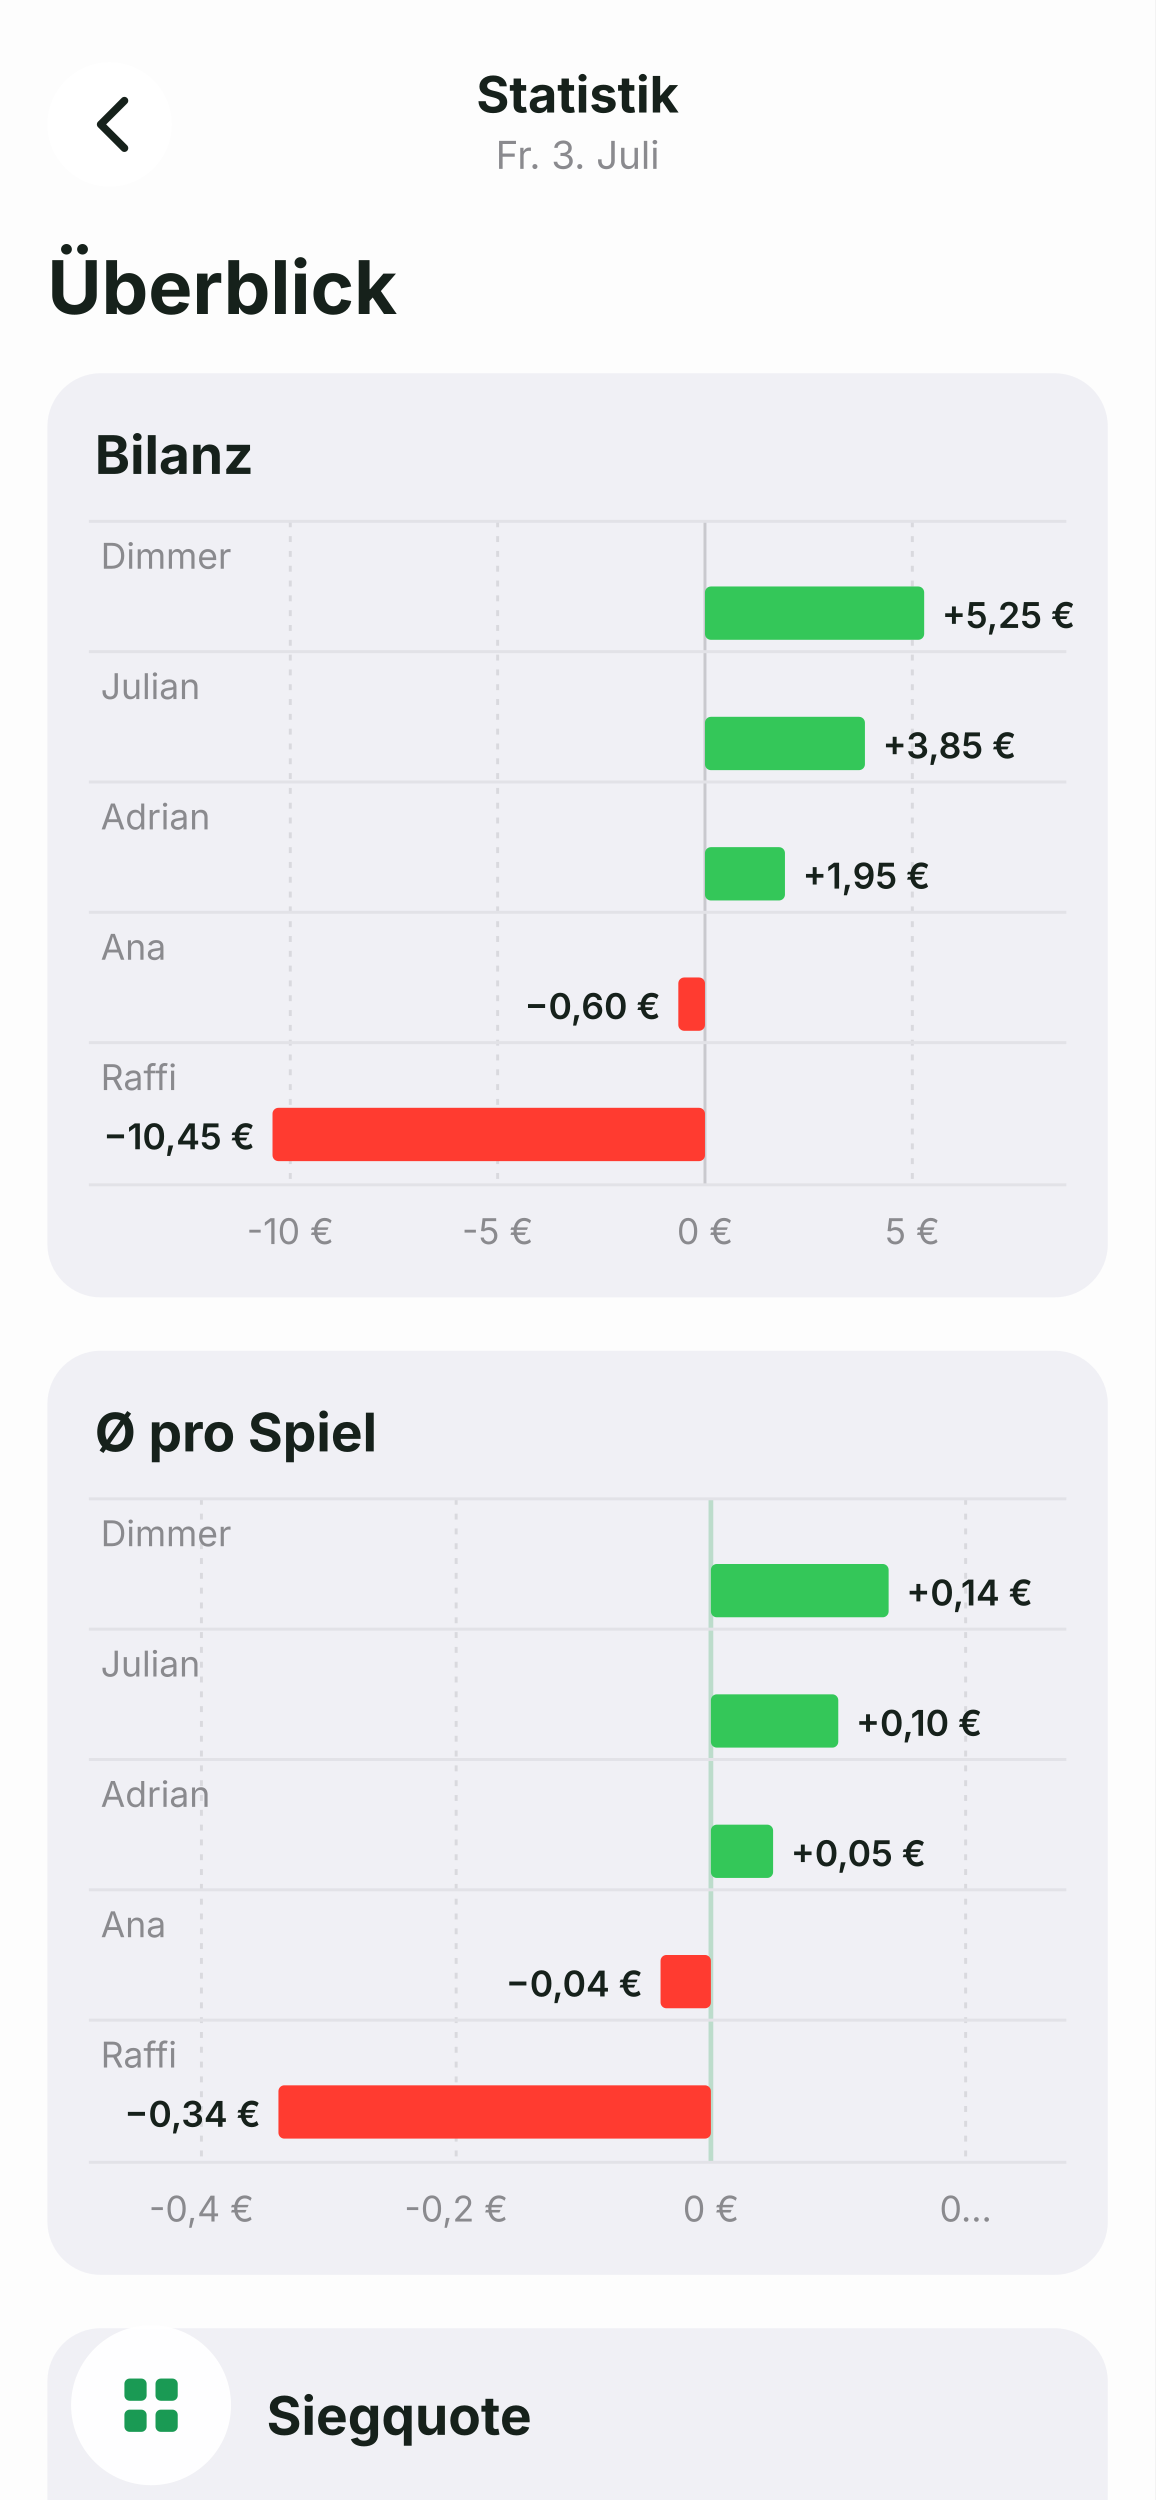
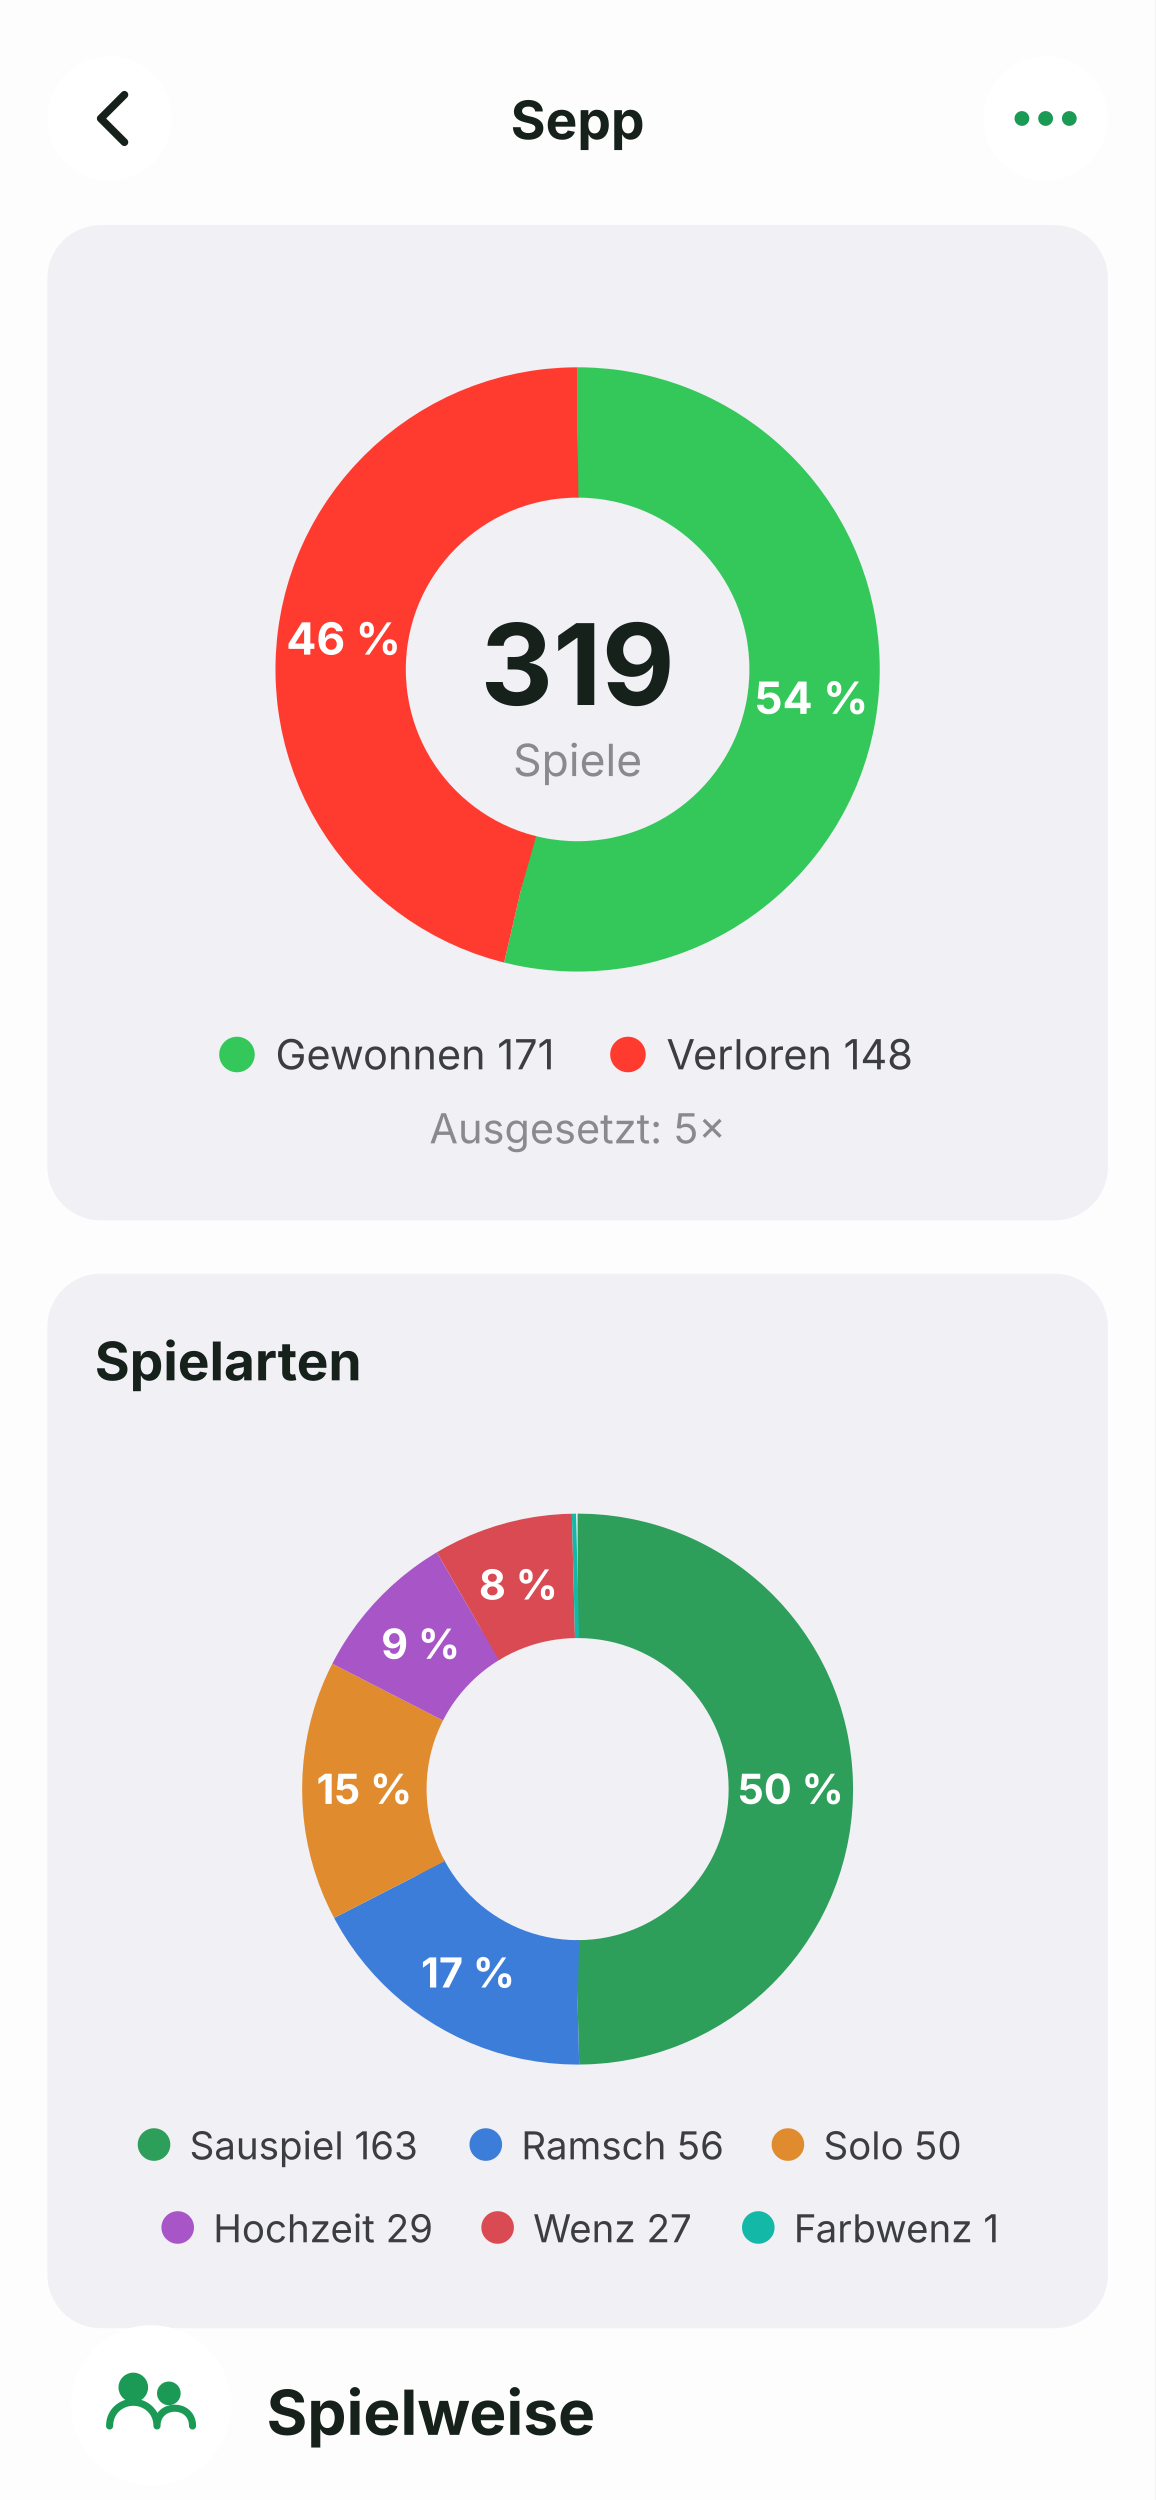
- <svg xmlns="http://www.w3.org/2000/svg" viewBox="0 0 390 844" width="390" height="844" role="img" aria-label="Statistik der Schafkopf-App mit Bilanz und Durchschnittsgewinn pro Spiel für fünf Spieler">
+ <svg xmlns="http://www.w3.org/2000/svg" viewBox="0 0 390 844" width="390" height="844" role="img" aria-label="Spielerprofil der Schafkopf-App mit Ringdiagramm zu gewonnenen und verlorenen Spielen sowie der Verteilung der Spielarten">
  <rect width="390" height="844" fill="#fdfdfd" />
  <g font-family="-apple-system, system-ui, sans-serif">
-     <circle cx="37" cy="42" r="21" fill="#ffffff" />
-     <path d="M42 34l-8 8 8 8" fill="none" stroke="#16211b" stroke-width="2.6" stroke-linecap="round" stroke-linejoin="round" />
-     <text x="195" y="38" fill="#16211b" font-size="17" font-weight="700" text-anchor="middle">Statistik</text>
-     <text x="195" y="57" fill="#8a8a8e" font-size="13" text-anchor="middle">Fr. 3. Juli</text>
-     <text x="16" y="106" fill="#16211b" font-size="25" font-weight="700">Überblick</text>
-     <rect x="16" y="126" width="358" height="312" rx="18" fill="#f0f0f5" />
-     <text x="32" y="160" fill="#16211b" font-size="18" font-weight="700">Bilanz</text>
-     <g font-size="12">
-       <g stroke="#d9d9de" stroke-dasharray="2 3">
-         <line x1="98" y1="176" x2="98" y2="400" />
-         <line x1="168" y1="176" x2="168" y2="400" />
-         <line x1="308" y1="176" x2="308" y2="400" />
-       </g>
-       <line x1="238" y1="176" x2="238" y2="400" stroke="#c9c9ce" />
-       <g stroke="#e2e2e7">
-         <line x1="30" y1="176" x2="360" y2="176" />
-         <line x1="30" y1="220" x2="360" y2="220" />
-         <line x1="30" y1="264" x2="360" y2="264" />
-         <line x1="30" y1="308" x2="360" y2="308" />
-         <line x1="30" y1="352" x2="360" y2="352" />
-         <line x1="30" y1="400" x2="360" y2="400" />
-       </g>
-       <text x="34" y="192" fill="#8a8a8e">Dimmer</text>
-       <rect x="238" y="198" width="74" height="18" rx="2" fill="#34c759" />
-       <text x="318" y="212" fill="#16211b" font-weight="600">+5,25 €</text>
-       <text x="34" y="236" fill="#8a8a8e">Julian</text>
-       <rect x="238" y="242" width="54" height="18" rx="2" fill="#34c759" />
-       <text x="298" y="256" fill="#16211b" font-weight="600">+3,85 €</text>
-       <text x="34" y="280" fill="#8a8a8e">Adrian</text>
-       <rect x="238" y="286" width="27" height="18" rx="2" fill="#34c759" />
-       <text x="271" y="300" fill="#16211b" font-weight="600">+1,95 €</text>
-       <text x="34" y="324" fill="#8a8a8e">Ana</text>
-       <rect x="229" y="330" width="9" height="18" rx="2" fill="#ff3b30" />
-       <text x="223" y="344" fill="#16211b" font-weight="600" text-anchor="end">−0,60 €</text>
-       <text x="34" y="368" fill="#8a8a8e">Raffi</text>
-       <rect x="92" y="374" width="146" height="18" rx="2" fill="#ff3b30" />
-       <text x="86" y="388" fill="#16211b" font-weight="600" text-anchor="end">−10,45 €</text>
-       <g fill="#8a8a8e" text-anchor="middle">
-         <text x="98" y="420">-10 €</text>
-         <text x="168" y="420">-5 €</text>
-         <text x="238" y="420">0 €</text>
-         <text x="308" y="420">5 €</text>
-       </g>
+     <circle cx="37" cy="40" r="21" fill="#ffffff" />
+     <path d="M42 32l-8 8 8 8" fill="none" stroke="#16211b" stroke-width="2.6" stroke-linecap="round" stroke-linejoin="round" />
+     <text x="195" y="47" fill="#16211b" font-size="18" font-weight="700" text-anchor="middle">Sepp</text>
+     <circle cx="353" cy="40" r="21" fill="#ffffff" />
+     <circle cx="345" cy="40" r="2.5" fill="#1a9a54" />
+     <circle cx="353" cy="40" r="2.5" fill="#1a9a54" />
+     <circle cx="361" cy="40" r="2.5" fill="#1a9a54" />
+     <rect x="16" y="76" width="358" height="336" rx="18" fill="#f0f0f5" />
+     <g transform="rotate(-90 195 226)" fill="none" stroke-width="44">
+       <circle cx="195" cy="226" r="80" stroke="#34c759" stroke-dasharray="271.4 502.7" />
+       <circle cx="195" cy="226" r="80" stroke="#ff3b30" stroke-dasharray="231.3 502.7" stroke-dashoffset="-271.4" />
    </g>
-     <rect x="16" y="456" width="358" height="312" rx="18" fill="#f0f0f5" />
-     <text x="32" y="490" fill="#16211b" font-size="18" font-weight="700">Ø pro Spiel</text>
-     <g font-size="12">
-       <g stroke="#d9d9de" stroke-dasharray="2 3">
-         <line x1="68" y1="506" x2="68" y2="730" />
-         <line x1="154" y1="506" x2="154" y2="730" />
-         <line x1="326" y1="506" x2="326" y2="730" />
-       </g>
-       <line x1="240" y1="506" x2="240" y2="730" stroke="#bcdccb" stroke-width="1.6" />
-       <g stroke="#e2e2e7">
-         <line x1="30" y1="506" x2="360" y2="506" />
-         <line x1="30" y1="550" x2="360" y2="550" />
-         <line x1="30" y1="594" x2="360" y2="594" />
-         <line x1="30" y1="638" x2="360" y2="638" />
-         <line x1="30" y1="682" x2="360" y2="682" />
-         <line x1="30" y1="730" x2="360" y2="730" />
-       </g>
-       <text x="34" y="522" fill="#8a8a8e">Dimmer</text>
-       <rect x="240" y="528" width="60" height="18" rx="2" fill="#34c759" />
-       <text x="306" y="542" fill="#16211b" font-weight="600">+0,14 €</text>
-       <text x="34" y="566" fill="#8a8a8e">Julian</text>
-       <rect x="240" y="572" width="43" height="18" rx="2" fill="#34c759" />
-       <text x="289" y="586" fill="#16211b" font-weight="600">+0,10 €</text>
-       <text x="34" y="610" fill="#8a8a8e">Adrian</text>
-       <rect x="240" y="616" width="21" height="18" rx="2" fill="#34c759" />
-       <text x="267" y="630" fill="#16211b" font-weight="600">+0,05 €</text>
-       <text x="34" y="654" fill="#8a8a8e">Ana</text>
-       <rect x="223" y="660" width="17" height="18" rx="2" fill="#ff3b30" />
-       <text x="217" y="674" fill="#16211b" font-weight="600" text-anchor="end">−0,04 €</text>
-       <text x="34" y="698" fill="#8a8a8e">Raffi</text>
-       <rect x="94" y="704" width="146" height="18" rx="2" fill="#ff3b30" />
-       <text x="88" y="718" fill="#16211b" font-weight="600" text-anchor="end">−0,34 €</text>
-       <g fill="#8a8a8e" text-anchor="middle">
-         <text x="68" y="750">-0,4 €</text>
-         <text x="154" y="750">-0,2 €</text>
-         <text x="240" y="750">0 €</text>
-         <text x="326" y="750">0…</text>
-       </g>
+     <g font-size="15" font-weight="700" fill="#ffffff" text-anchor="middle">
+       <text x="274" y="241">54 %</text>
+       <text x="116" y="221">46 %</text>
    </g>
-     <rect x="16" y="786" width="358" height="90" rx="18" fill="#f0f0f5" />
-     <text x="90" y="822" fill="#16211b" font-size="18" font-weight="700">Siegquote</text>
+     <text x="195" y="238" fill="#16211b" font-size="38" font-weight="700" text-anchor="middle">319</text>
+     <text x="195" y="262" fill="#8a8a8e" font-size="15" text-anchor="middle">Spiele</text>
+     <g font-size="14" fill="#3c3c43">
+       <circle cx="80" cy="356" r="6" fill="#34c759" />
+       <text x="93" y="361">Gewonnen 171</text>
+       <circle cx="212" cy="356" r="6" fill="#ff3b30" />
+       <text x="225" y="361">Verloren 148</text>
+     </g>
+     <text x="195" y="386" fill="#8a8a8e" font-size="14" text-anchor="middle">Ausgesetzt: 5×</text>
+     <rect x="16" y="430" width="358" height="356" rx="18" fill="#f0f0f5" />
+     <text x="32" y="466" fill="#16211b" font-size="18" font-weight="700">Spielarten</text>
+     <g transform="rotate(-90 195 604)" fill="none" stroke-width="42">
+       <circle cx="195" cy="604" r="72" stroke="#2e9e5b" stroke-dasharray="226.2 452.4" />
+       <circle cx="195" cy="604" r="72" stroke="#3b7dd8" stroke-dasharray="77.8 452.4" stroke-dashoffset="-226.2" />
+       <circle cx="195" cy="604" r="72" stroke="#e08b2e" stroke-dasharray="69.3 452.4" stroke-dashoffset="-304.0" />
+       <circle cx="195" cy="604" r="72" stroke="#a855c7" stroke-dasharray="40.2 452.4" stroke-dashoffset="-373.3" />
+       <circle cx="195" cy="604" r="72" stroke="#d94a52" stroke-dasharray="37.5 452.4" stroke-dashoffset="-413.5" />
+       <circle cx="195" cy="604" r="72" stroke="#14b8a6" stroke-dasharray="1.4 452.4" stroke-dashoffset="-451.0" />
+     </g>
+     <g font-size="14" font-weight="700" fill="#ffffff" text-anchor="middle">
+       <text x="267" y="609">50 %</text>
+       <text x="158" y="671">17 %</text>
+       <text x="123" y="609">15 %</text>
+       <text x="142" y="560">9 %</text>
+       <text x="175" y="540">8 %</text>
+     </g>
+     <g font-size="13" fill="#3c3c43">
+       <circle cx="52" cy="724" r="5.5" fill="#2e9e5b" />
+       <text x="64" y="729">Sauspiel 163</text>
+       <circle cx="164" cy="724" r="5.5" fill="#3b7dd8" />
+       <text x="176" y="729">Ramsch 56</text>
+       <circle cx="266" cy="724" r="5.5" fill="#e08b2e" />
+       <text x="278" y="729">Solo 50</text>
+       <circle cx="60" cy="752" r="5.5" fill="#a855c7" />
+       <text x="72" y="757">Hochzeit 29</text>
+       <circle cx="168" cy="752" r="5.5" fill="#d94a52" />
+       <text x="180" y="757">Wenz 27</text>
+       <circle cx="256" cy="752" r="5.5" fill="#14b8a6" />
+       <text x="268" y="757">Farbwenz 1</text>
+     </g>
+     <text x="90" y="822" fill="#16211b" font-size="21" font-weight="700">Spielweise</text>
    <circle cx="51" cy="812" r="27" fill="#ffffff" opacity=".96" />
    <g fill="#1a9a54">
-       <rect x="42" y="803" width="7.5" height="7.5" rx="1.8" />
-       <rect x="52.5" y="803" width="7.5" height="7.5" rx="1.8" />
-       <rect x="42" y="813.5" width="7.5" height="7.5" rx="1.8" />
-       <rect x="52.5" y="813.5" width="7.5" height="7.5" rx="1.8" />
+       <circle cx="45" cy="806" r="5" />
+       <circle cx="57" cy="808" r="4" />
+       <path d="M37 819c0-5 4-8 8-8s8 3 8 8M53 819c0-4 3-6 6-6s6 2 6 6" fill="none" stroke="#1a9a54" stroke-width="2.4" stroke-linecap="round" />
    </g>
  </g>
</svg>
